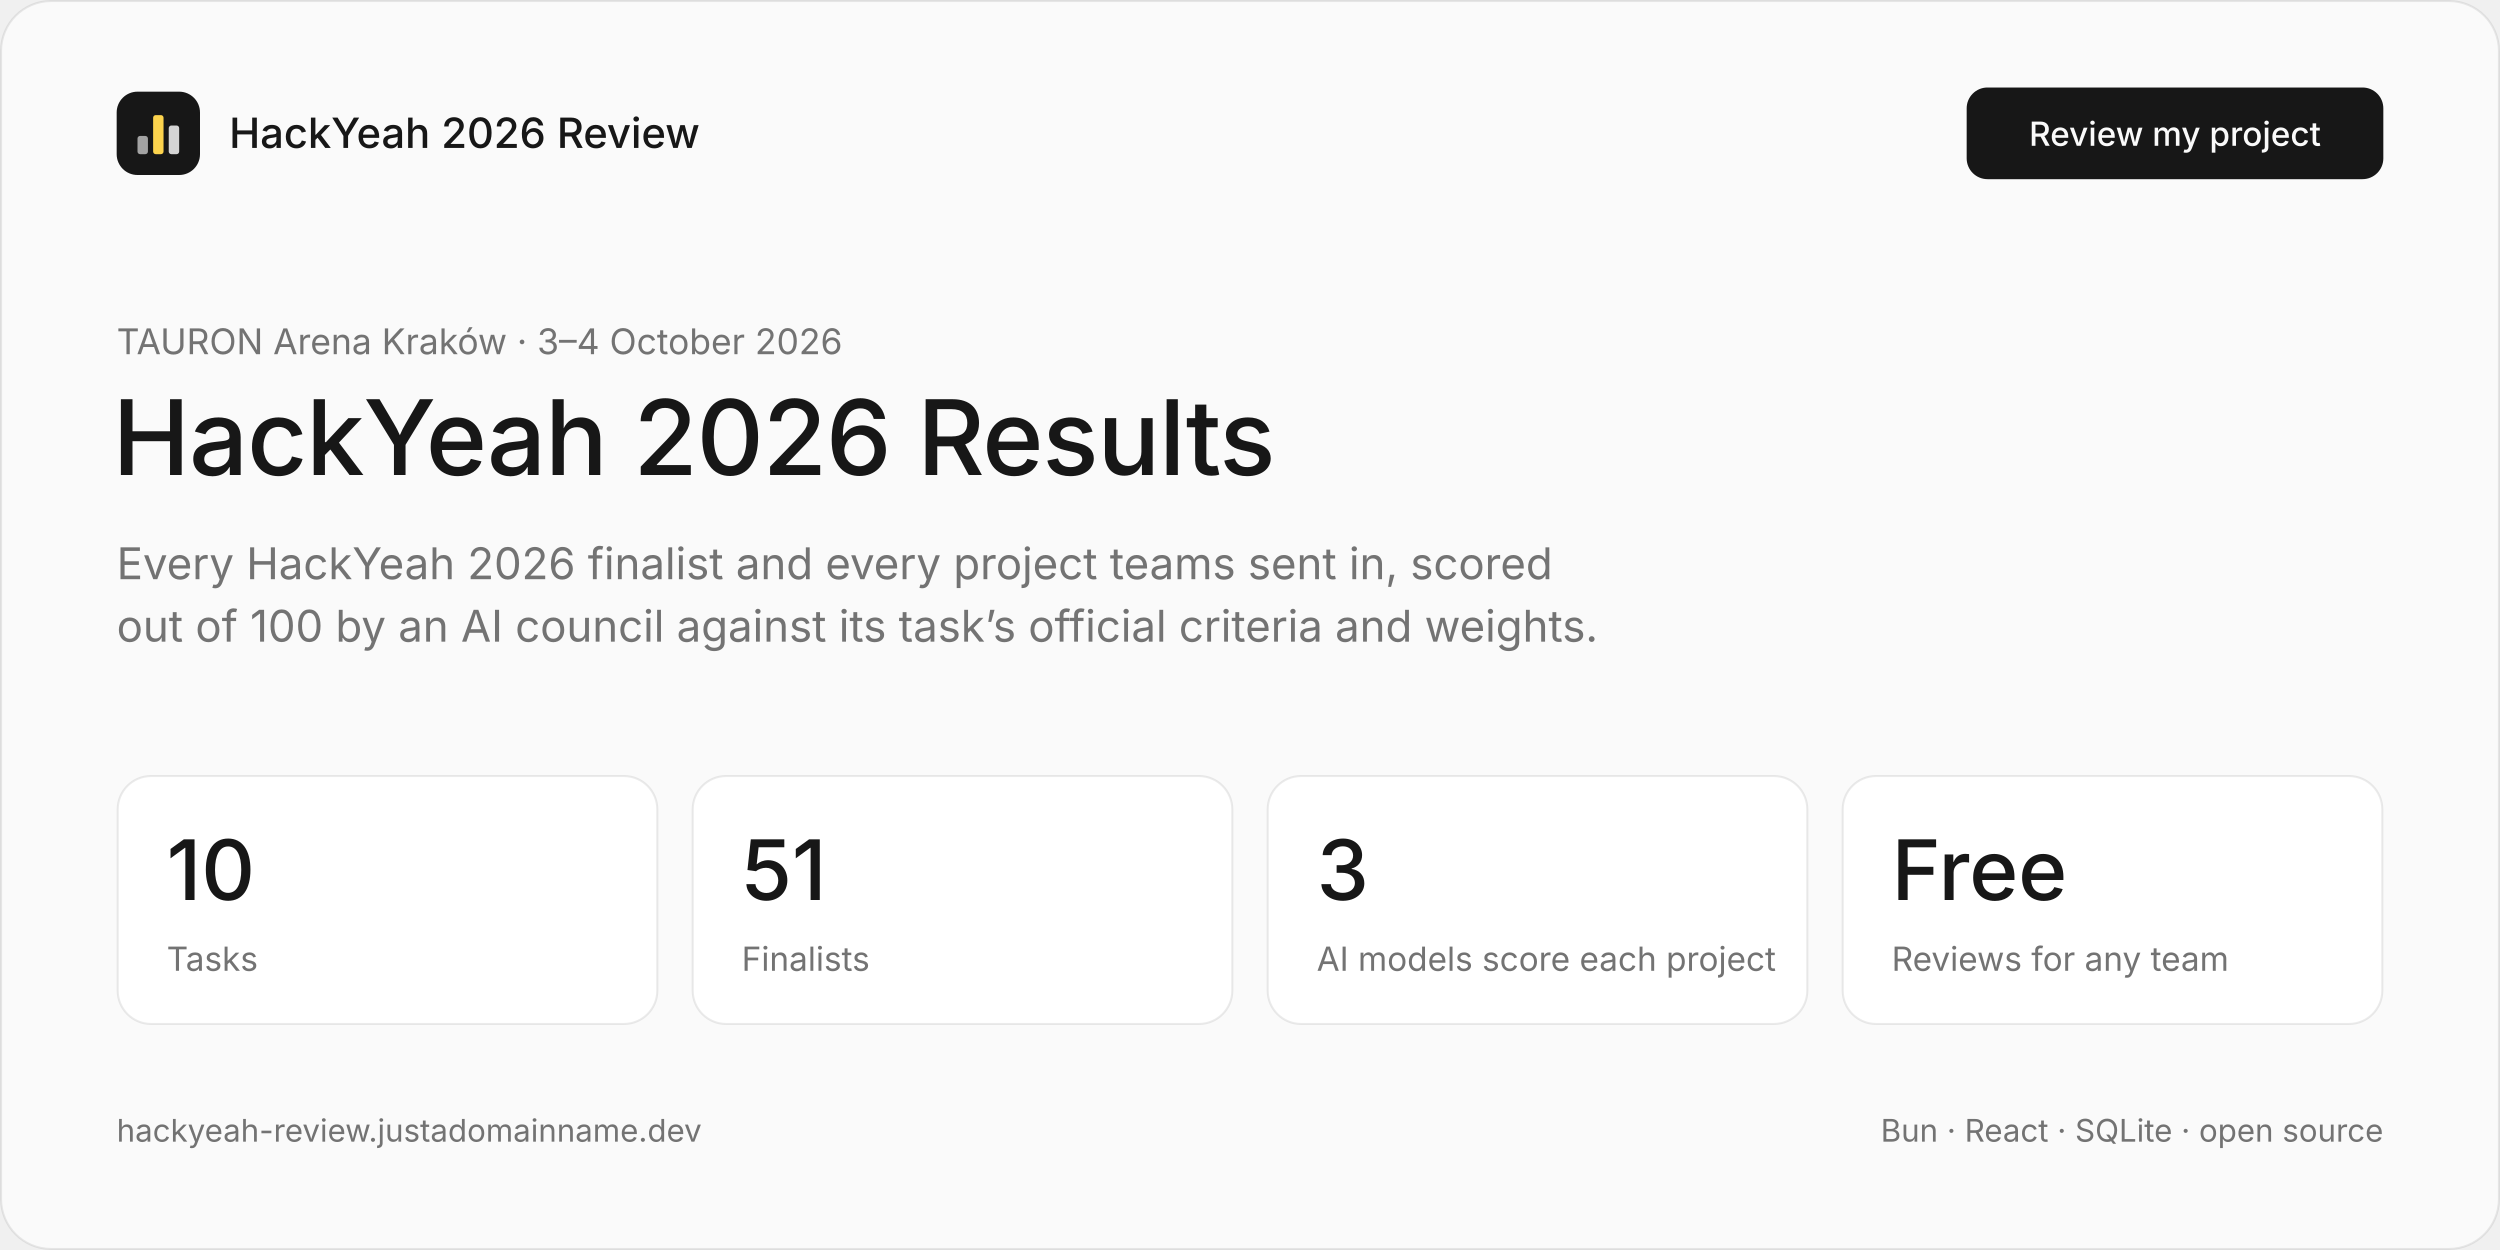
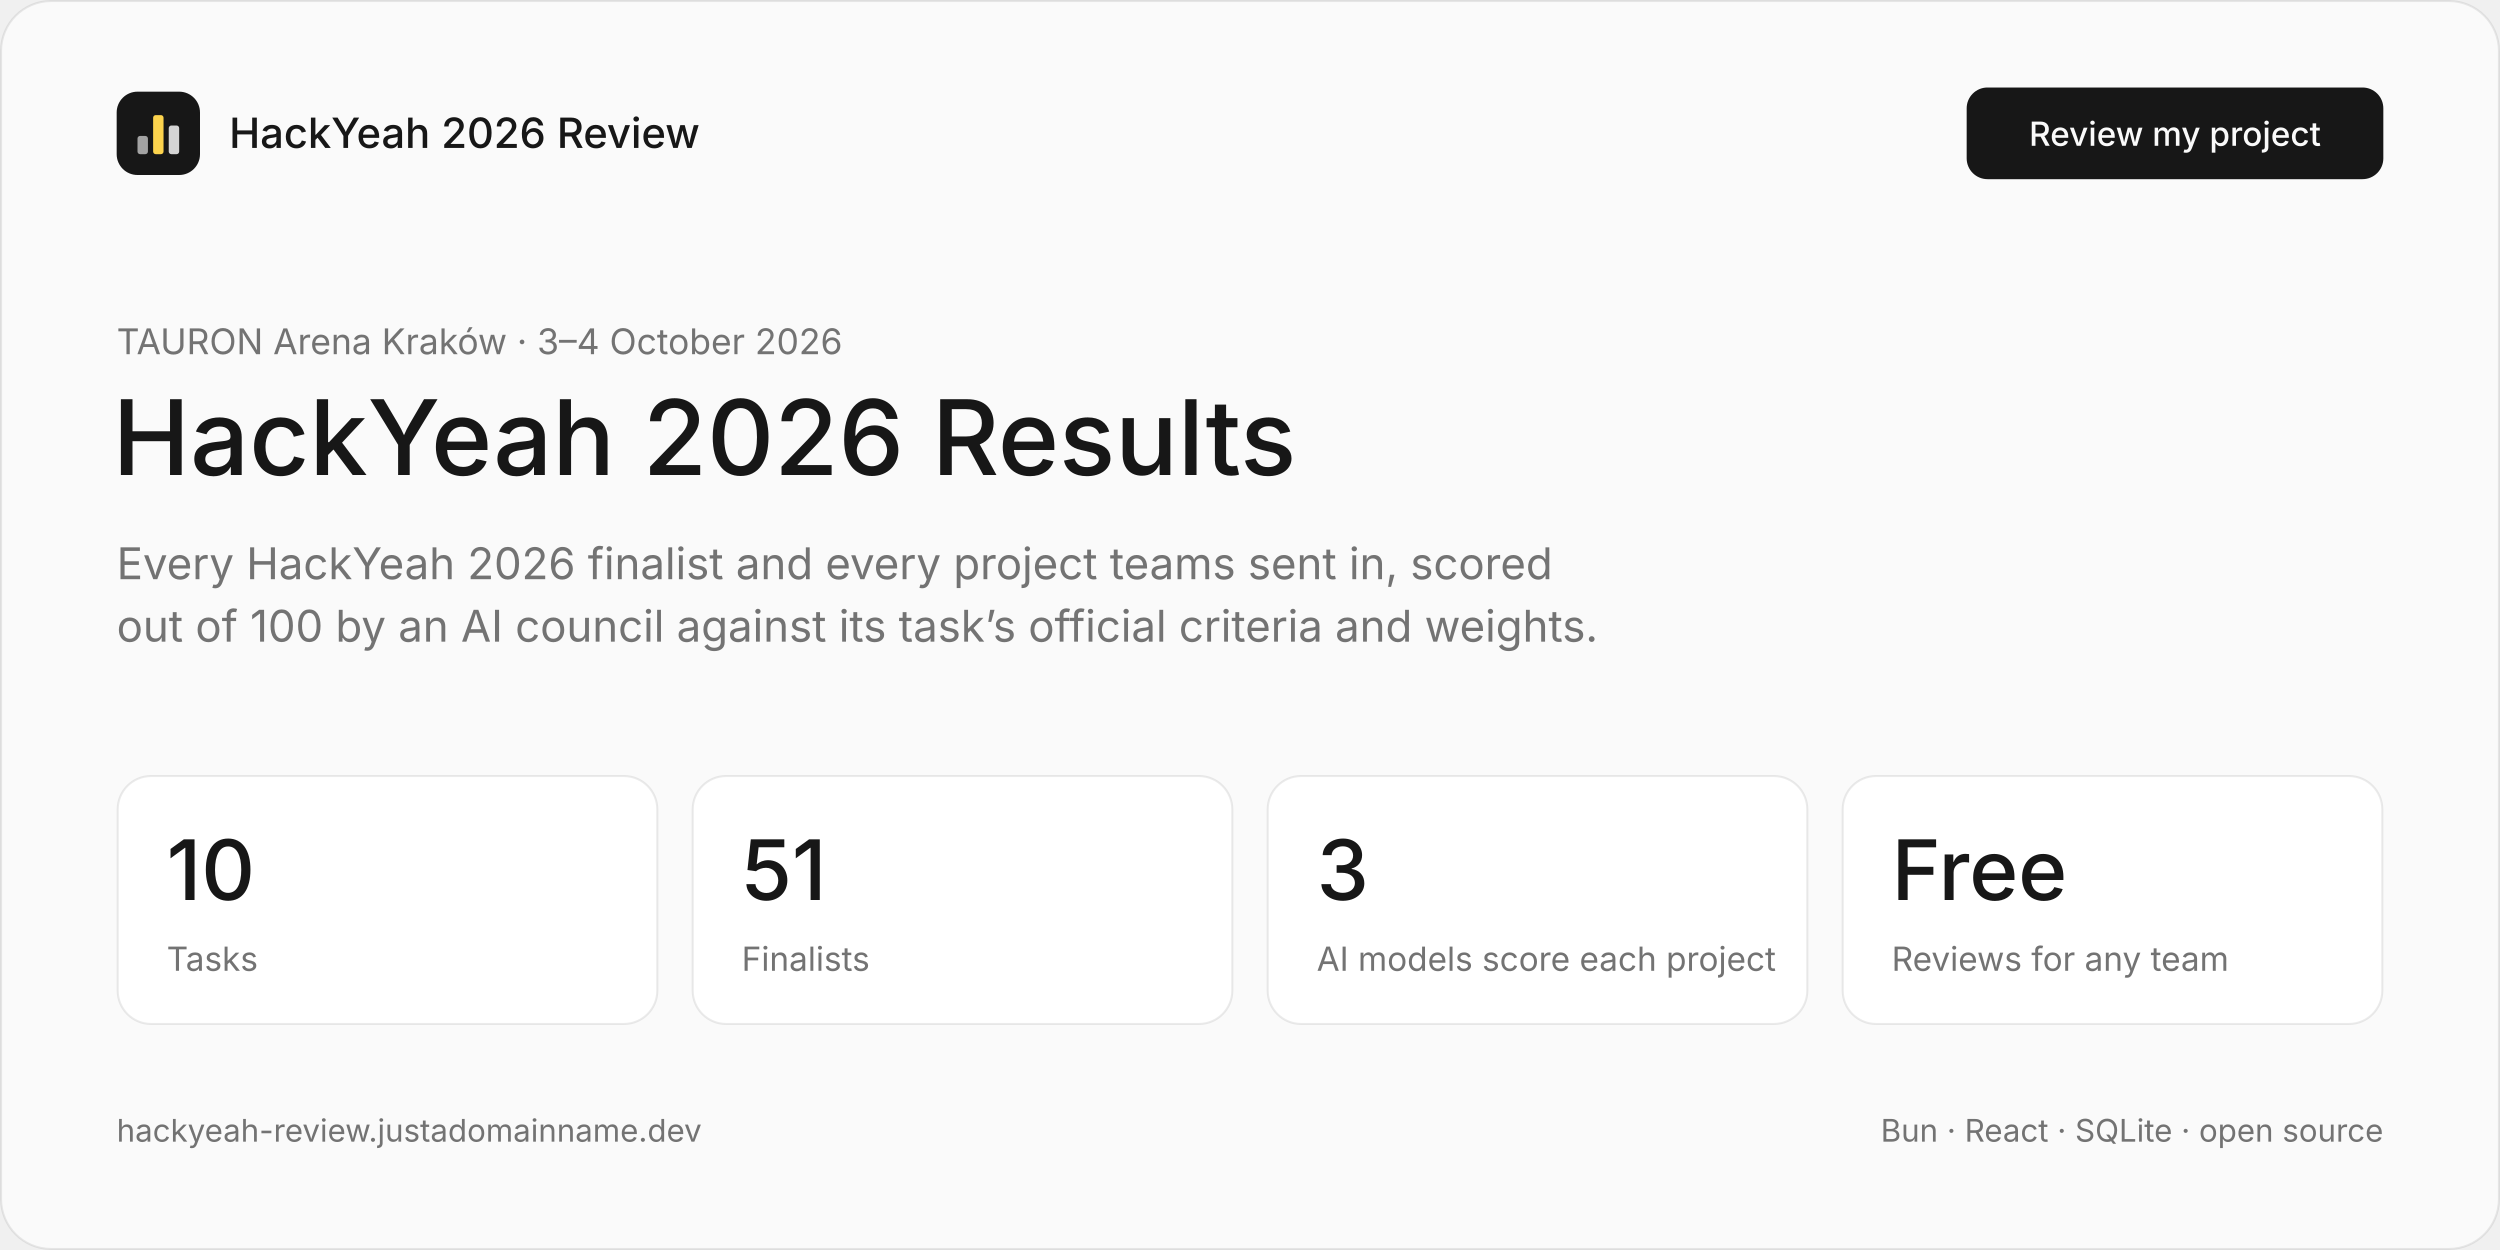
<svg xmlns="http://www.w3.org/2000/svg" width="1200" height="600" viewBox="0 0 1200 600" role="img" aria-label="HackYeah 2026 Results: every finalist and every project teams sent in, scored out of 100 by an AI council">
  <style>
    text { font-family: Inter, -apple-system, BlinkMacSystemFont, "Segoe UI", Helvetica, Arial, sans-serif; fill: #171717; }
    .bg { fill: #fafafa; stroke: rgba(0, 0, 0, 0.08); }
    .card { fill: #ffffff; stroke: rgba(0, 0, 0, 0.08); }
    .btn { fill: #171717; }
    .btn-text { fill: #fafafa; }
    .muted { fill: #737373; }
    .icon { stroke: none; }
    @media (prefers-color-scheme: dark) {
      text { fill: #f5f5f5; }
      .bg { fill: #171717; stroke: rgba(255, 255, 255, 0.1); }
      .card { fill: #252525; stroke: rgba(255, 255, 255, 0.08); }
      .btn { fill: #f5f5f5; }
      .btn-text { fill: #171717; }
      .muted { fill: #a3a3a3; }
      .icon { stroke: rgba(255, 255, 255, 0.16); }
    }
  </style>
  <rect class="bg" x="0.5" y="0.5" width="1199" height="599" rx="24" />
  <g transform="translate(56 44) scale(1.25)">
    <rect class="icon" width="32" height="32" rx="8" fill="#171717" />
    <rect x="8" y="17" width="4" height="7" rx="1" fill="#a3a3a3" />
    <rect x="14" y="9" width="4" height="15" rx="1" fill="#fcd34d" />
    <rect x="20" y="13" width="4" height="11" rx="1" fill="#d4d4d4" />
  </g>
  <text x="110" y="71" font-size="20" font-weight="500">HackYeah 2026 Review</text>
  <rect class="btn" x="944" y="42" width="200" height="44" rx="10" />
  <text class="btn-text" x="1044" y="70" font-size="16" font-weight="500" text-anchor="middle">Review my project</text>
  <text class="muted" x="56" y="170" font-size="17">TAURON Arena Kraków · 3–4 October 2026</text>
-   <text x="54" y="228" font-size="50" font-weight="500" letter-spacing="-0.5">HackYeah 2026 Results</text>
+   <text x="54" y="228" font-size="50" font-weight="500">HackYeah 2026 Results</text>
  <text class="muted" font-size="21">
    <tspan x="56" y="278">Every HackYeah 2026 finalist and every project teams sent in, scored</tspan>
    <tspan x="56" y="308">out of 100 by an AI council against its task’s official criteria and weights.</tspan>
  </text>
  <g font-variant-numeric="tabular-nums">
    <rect class="card" x="56.5" y="372.5" width="259" height="119" rx="16" />
    <text x="80" y="432" font-size="40" font-weight="500">10</text>
    <text class="muted" x="80" y="466" font-size="16">Tasks</text>
    <rect class="card" x="332.5" y="372.5" width="259" height="119" rx="16" />
    <text x="356" y="432" font-size="40" font-weight="500">51</text>
    <text class="muted" x="356" y="466" font-size="16">Finalists</text>
    <rect class="card" x="608.5" y="372.5" width="259" height="119" rx="16" />
    <text x="632" y="432" font-size="40" font-weight="500">3</text>
    <text class="muted" x="632" y="466" font-size="16">AI models score each project</text>
    <rect class="card" x="884.5" y="372.5" width="259" height="119" rx="16" />
    <text x="908" y="432" font-size="40" font-weight="500">Free</text>
    <text class="muted" x="908" y="466" font-size="16">Reviews for any team</text>
  </g>
  <text class="muted" x="56" y="548" font-size="15">hackyeah-review.justadomainname.dev</text>
  <text class="muted" x="1144" y="548" font-size="15" text-anchor="end">Bun · React · SQLite · open source</text>
</svg>
